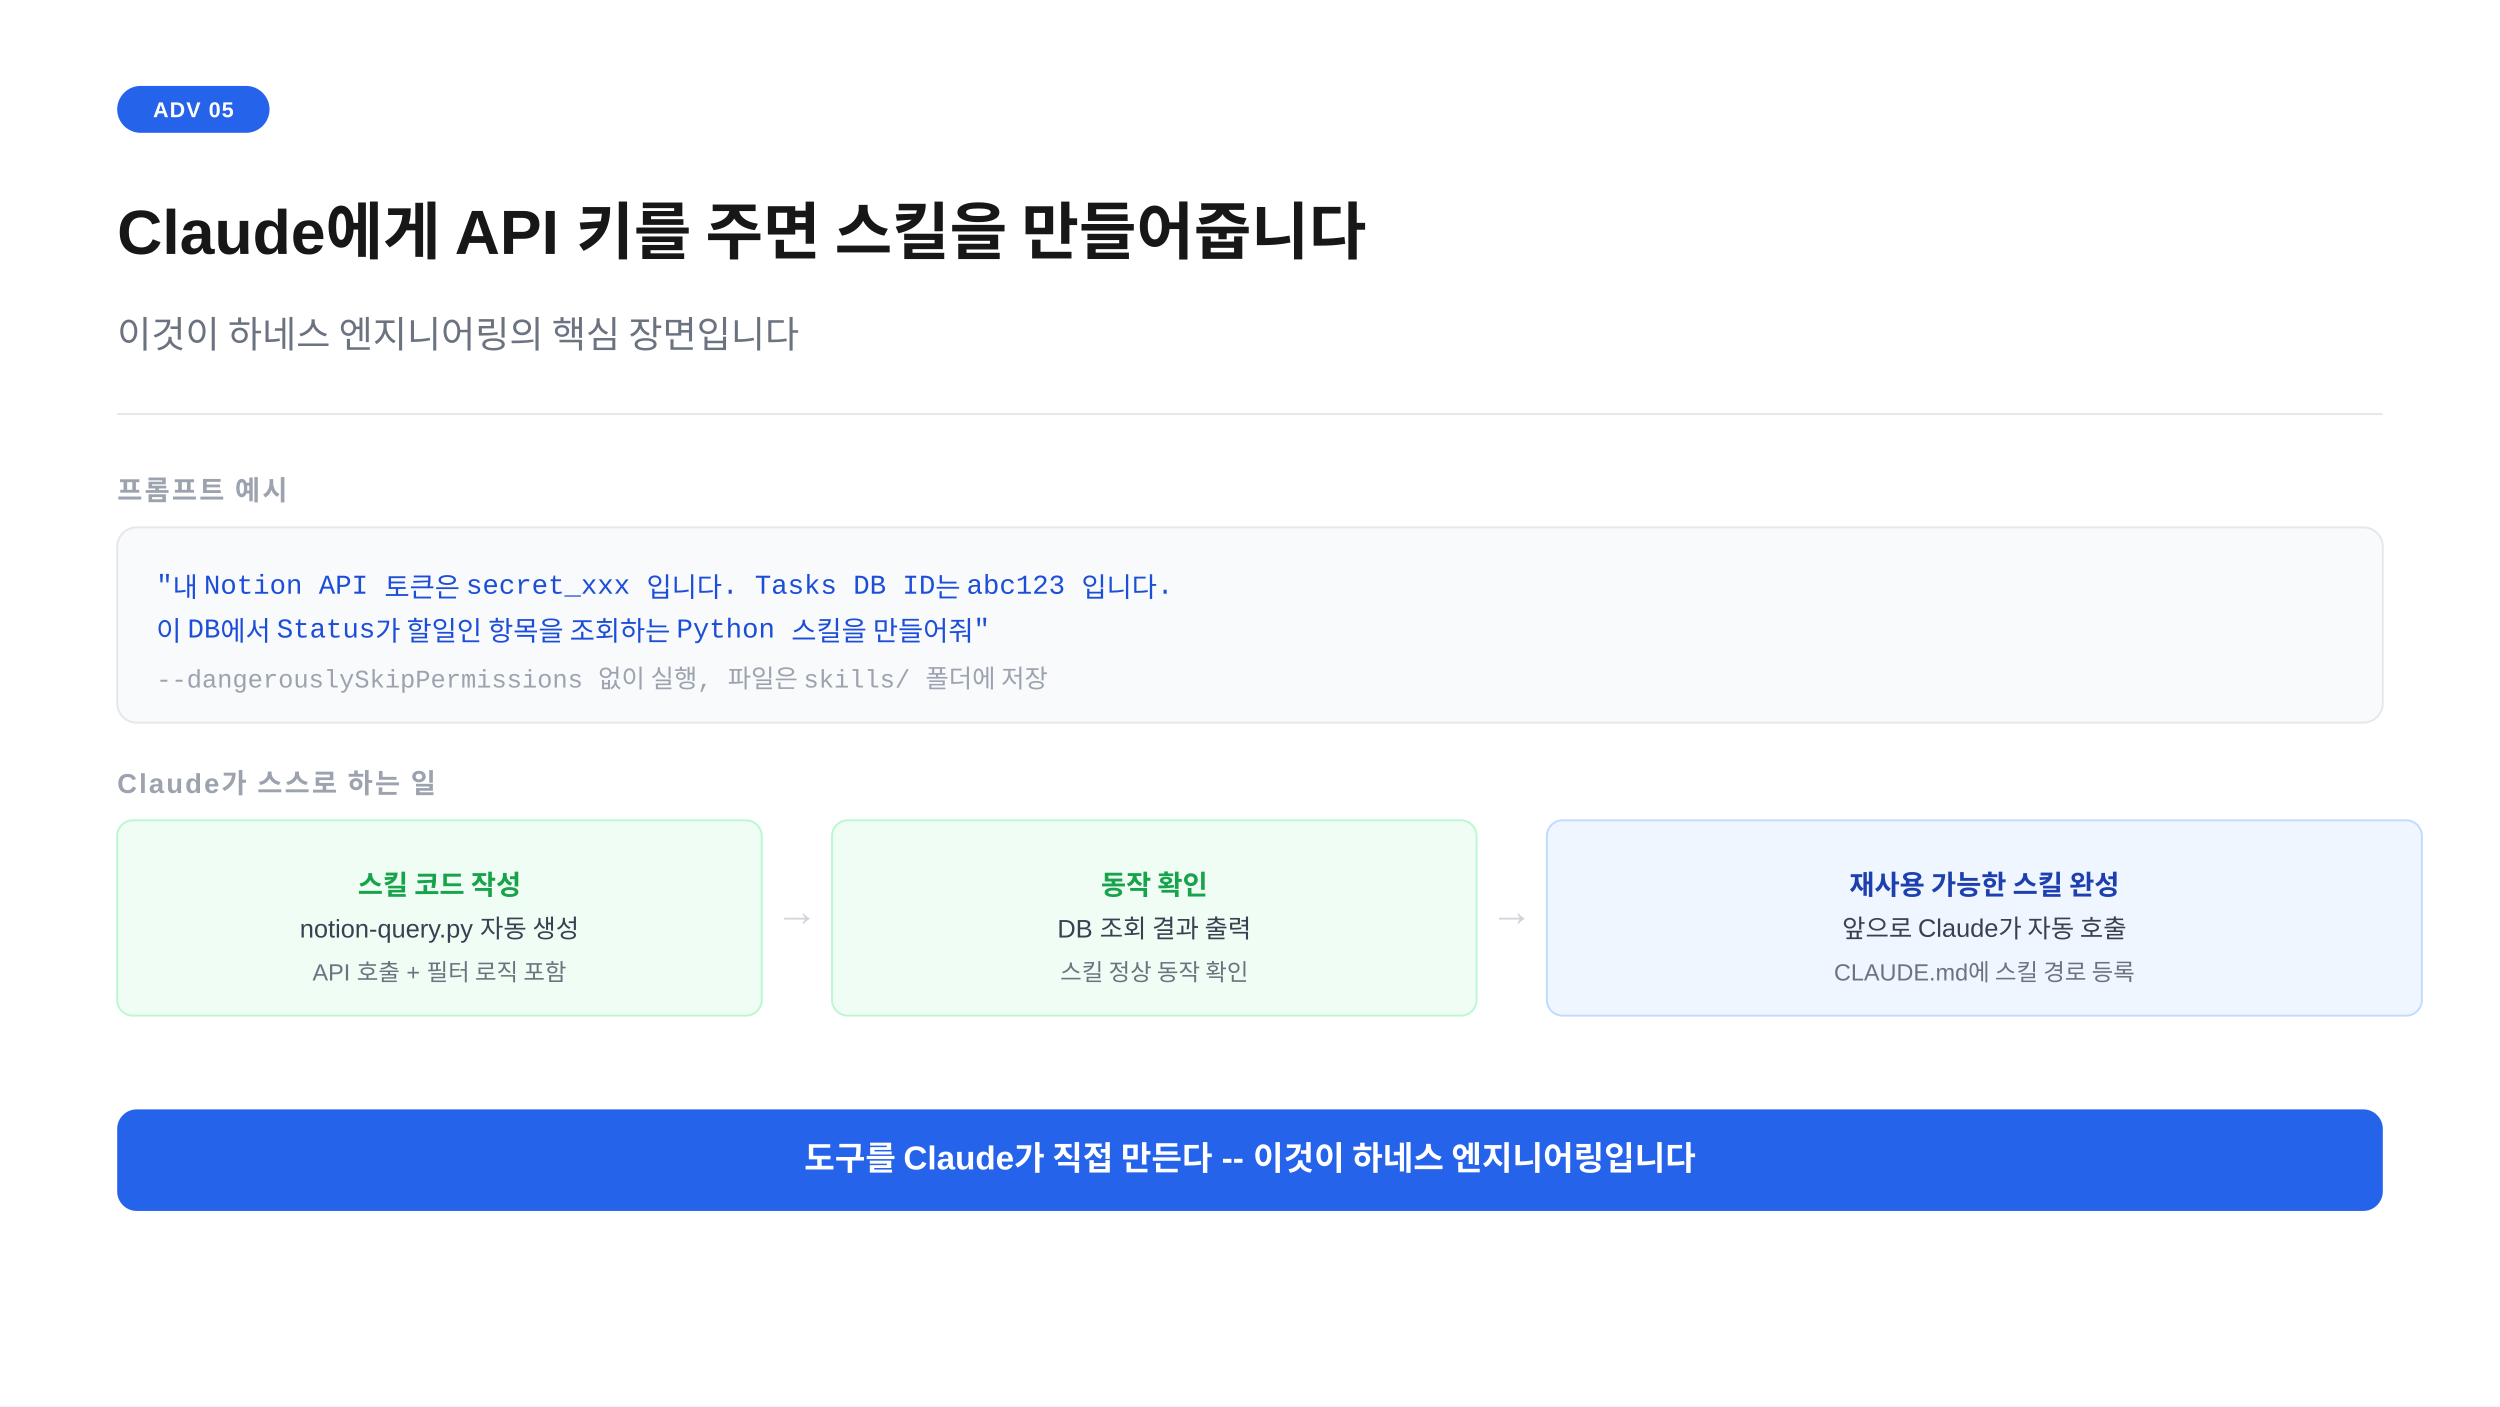
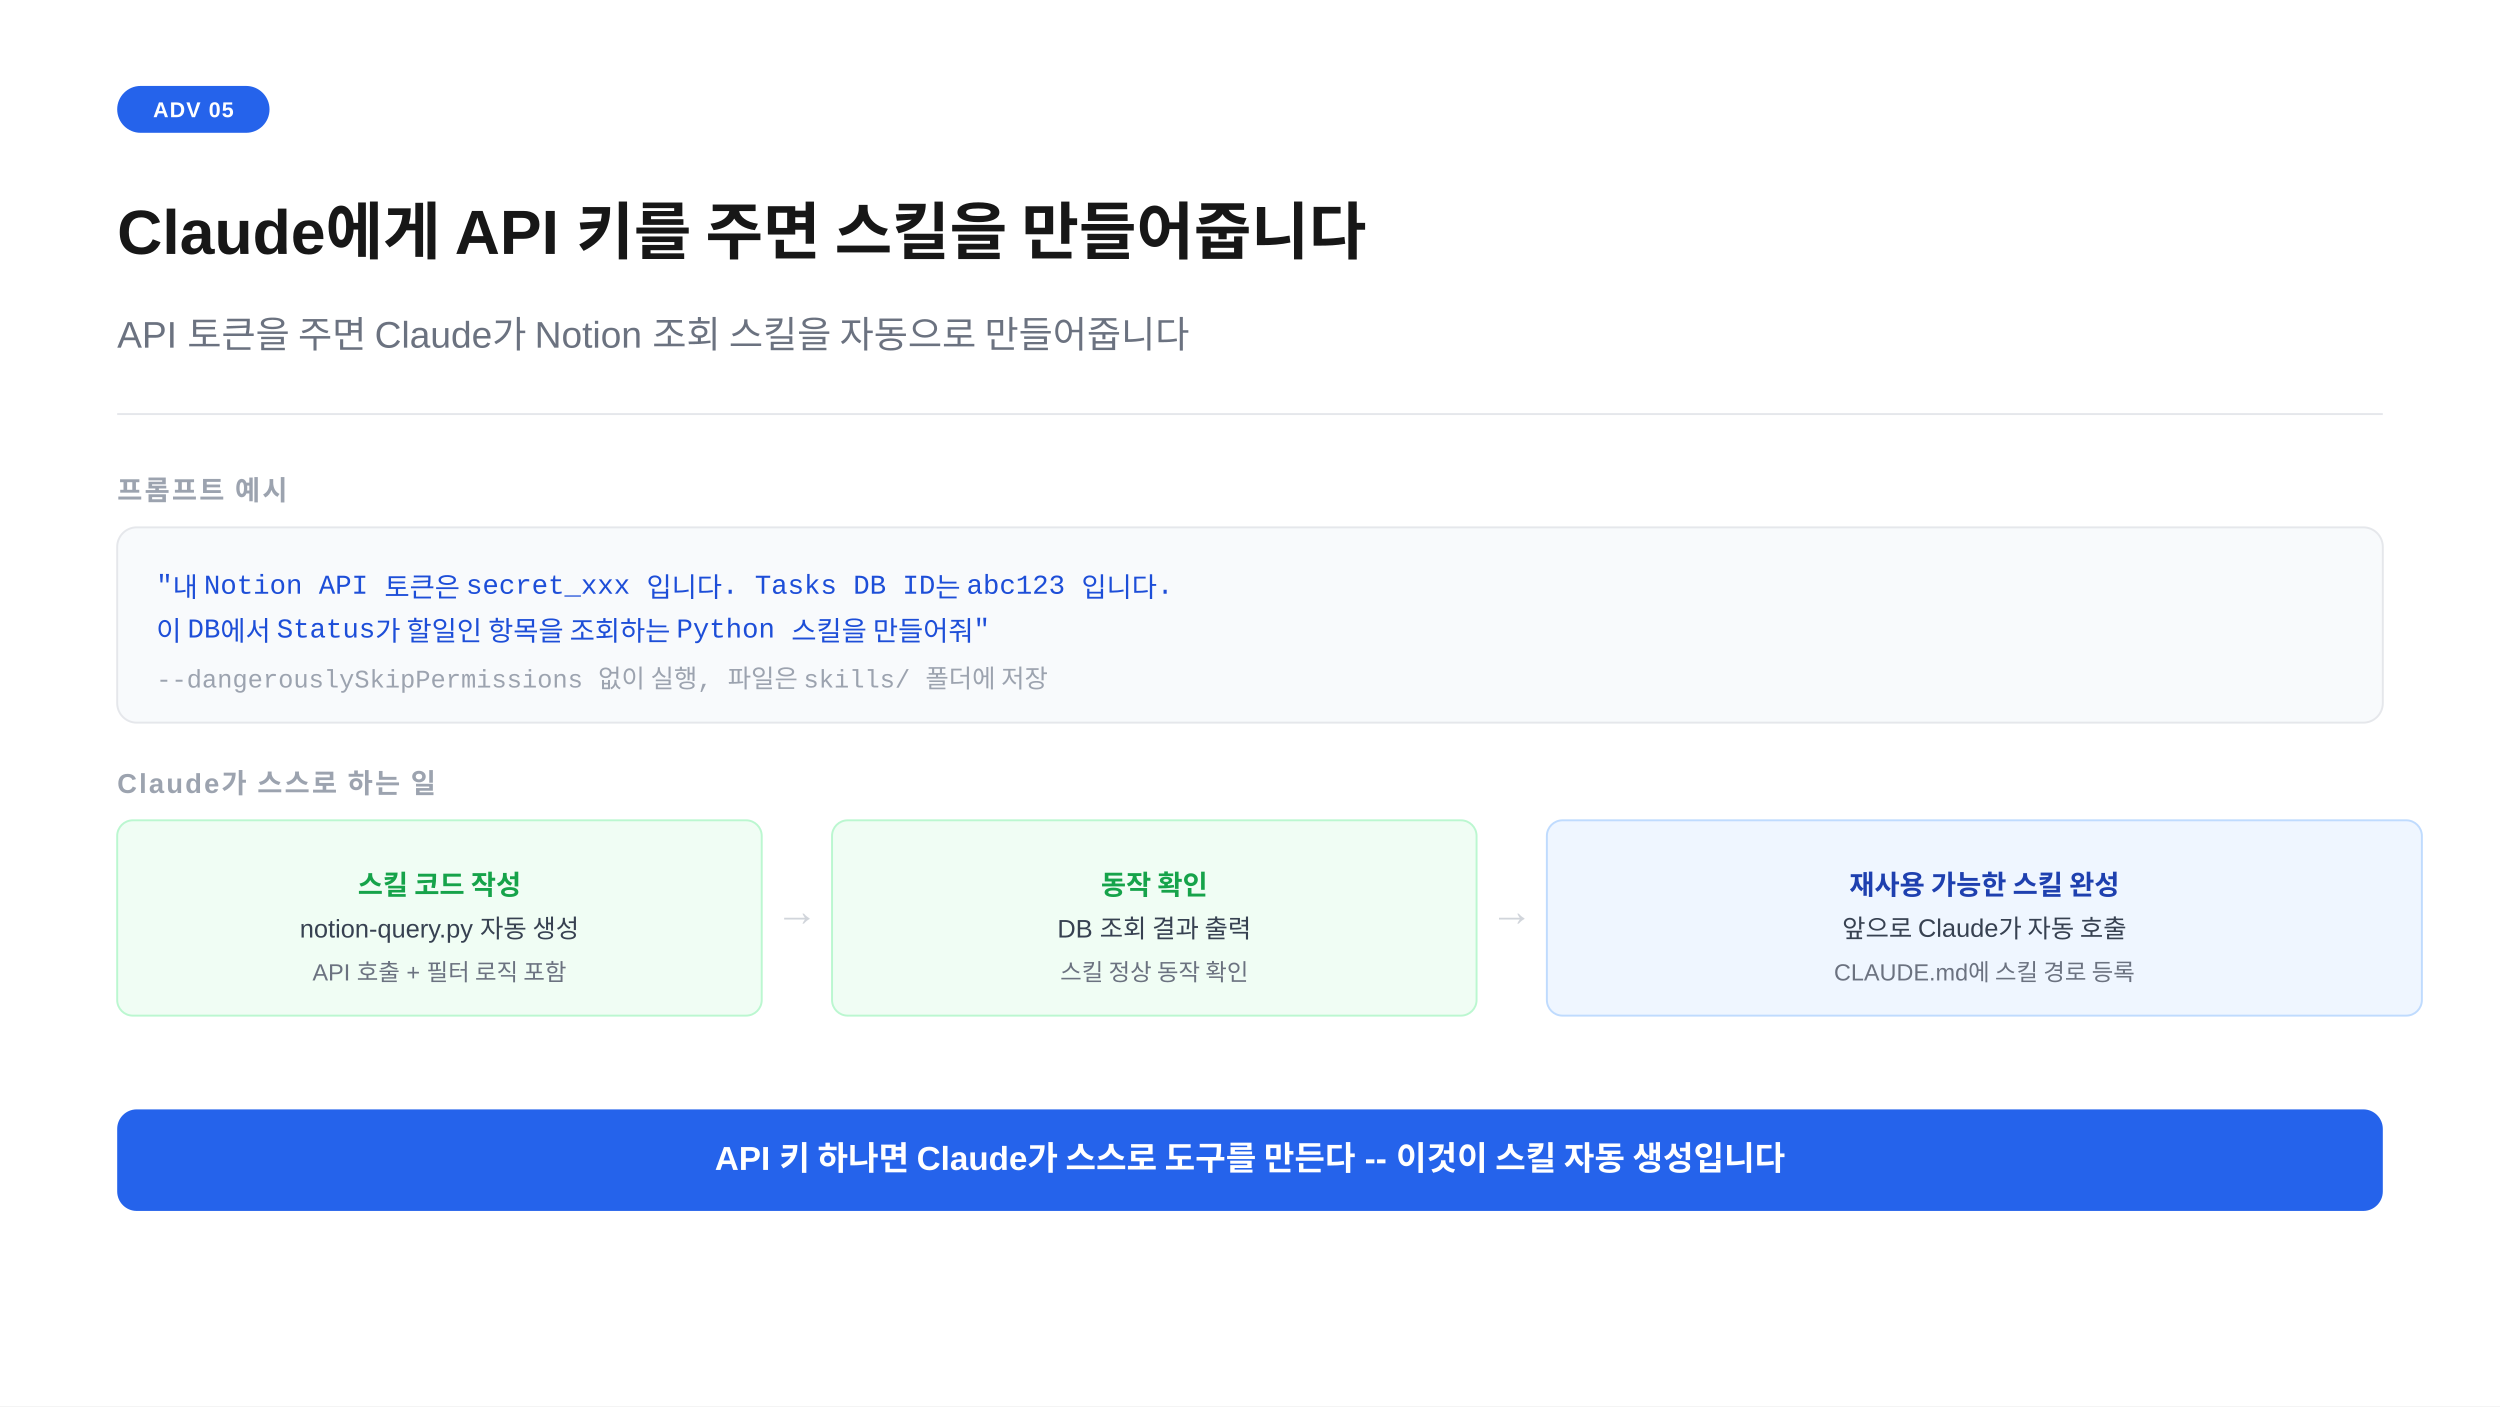
<svg xmlns="http://www.w3.org/2000/svg" width="1280" height="720" viewBox="0 0 1280 720">
  <rect width="1280" height="720" fill="#ffffff" />
  <rect x="60" y="44" width="78" height="24" rx="12" fill="#2563eb" />
  <text x="99" y="60" text-anchor="middle" font-family="-apple-system,BlinkMacSystemFont,'Segoe UI',Arial,sans-serif" font-size="11" font-weight="700" fill="#ffffff" letter-spacing="0.05em">ADV 05</text>
  <text x="60" y="130" font-family="-apple-system,BlinkMacSystemFont,'Segoe UI',Arial,sans-serif" font-size="32" font-weight="700" fill="#171717">Claude에게 API 키를 주면 스킬을 만들어줍니다</text>
-   <text x="60" y="178" font-family="-apple-system,BlinkMacSystemFont,'Segoe UI',Arial,sans-serif" font-size="19" fill="#6b7280">이것이 하네스 엔지니어링의 핵심 장면입니다</text>
+   <text x="60" y="178" font-family="-apple-system,BlinkMacSystemFont,'Segoe UI',Arial,sans-serif" font-size="19" fill="#6b7280">API 토큰을 주면 Claude가 Notion 조회 스킬을 자동으로 만들어줍니다</text>
  <line x1="60" y1="212" x2="1220" y2="212" stroke="#e5e7eb" stroke-width="1" />
  <text x="60" y="256" font-family="-apple-system,BlinkMacSystemFont,'Segoe UI',Arial,sans-serif" font-size="14" font-weight="600" fill="#9ca3af" letter-spacing="0.08em">프롬프트 예시</text>
  <rect x="60" y="270" width="1160" height="100" rx="10" fill="#f8fafc" stroke="#e5e7eb" stroke-width="1" />
  <text x="80" y="304" font-family="'Courier New',Courier,monospace" font-size="14" fill="#1d4ed8">"내 Notion API 토큰은 secret_xxx 입니다. Tasks DB ID는 abc123 입니다.</text>
  <text x="80" y="328" font-family="'Courier New',Courier,monospace" font-size="14" fill="#1d4ed8"> 이 DB에서 Status가 할일인 항목을 조회하는 Python 스킬을 만들어줘"</text>
  <text x="80" y="352" font-family="'Courier New',Courier,monospace" font-size="13" fill="#9ca3af"> --dangerouslySkipPermissions 없이 실행, 파일은 skills/ 폴더에 저장</text>
  <text x="60" y="406" font-family="-apple-system,BlinkMacSystemFont,'Segoe UI',Arial,sans-serif" font-size="14" font-weight="600" fill="#9ca3af" letter-spacing="0.08em">Claude가 스스로 하는 일</text>
  <rect x="60" y="420" width="330" height="100" rx="8" fill="#f0fdf4" stroke="#bbf7d0" stroke-width="1" />
  <text x="225" y="458" text-anchor="middle" font-family="-apple-system,BlinkMacSystemFont,'Segoe UI',Arial,sans-serif" font-size="14" font-weight="700" fill="#16a34a">스킬 코드 작성</text>
  <text x="225" y="480" text-anchor="middle" font-family="-apple-system,BlinkMacSystemFont,'Segoe UI',Arial,sans-serif" font-size="13" fill="#374151">notion-query.py 자동 생성</text>
  <text x="225" y="502" text-anchor="middle" font-family="-apple-system,BlinkMacSystemFont,'Segoe UI',Arial,sans-serif" font-size="12" fill="#6b7280">API 호출 + 필터 로직 포함</text>
  <text x="408" y="474" text-anchor="middle" font-family="-apple-system,BlinkMacSystemFont,'Segoe UI',Arial,sans-serif" font-size="22" fill="#d1d5db">→</text>
  <rect x="426" y="420" width="330" height="100" rx="8" fill="#f0fdf4" stroke="#bbf7d0" stroke-width="1" />
  <text x="591" y="458" text-anchor="middle" font-family="-apple-system,BlinkMacSystemFont,'Segoe UI',Arial,sans-serif" font-size="14" font-weight="700" fill="#16a34a">동작 확인</text>
  <text x="591" y="480" text-anchor="middle" font-family="-apple-system,BlinkMacSystemFont,'Segoe UI',Arial,sans-serif" font-size="13" fill="#374151">DB 조회 결과 출력</text>
  <text x="591" y="502" text-anchor="middle" font-family="-apple-system,BlinkMacSystemFont,'Segoe UI',Arial,sans-serif" font-size="12" fill="#6b7280">스킬 정상 동작 확인</text>
  <text x="774" y="474" text-anchor="middle" font-family="-apple-system,BlinkMacSystemFont,'Segoe UI',Arial,sans-serif" font-size="22" fill="#d1d5db">→</text>
  <rect x="792" y="420" width="448" height="100" rx="8" fill="#eff6ff" stroke="#bfdbfe" stroke-width="1" />
  <text x="1016" y="458" text-anchor="middle" font-family="-apple-system,BlinkMacSystemFont,'Segoe UI',Arial,sans-serif" font-size="14" font-weight="700" fill="#1e40af">재사용 가능한 스킬 완성</text>
  <text x="1016" y="480" text-anchor="middle" font-family="-apple-system,BlinkMacSystemFont,'Segoe UI',Arial,sans-serif" font-size="13" fill="#374151">앞으로 Claude가 자동 호출</text>
  <text x="1016" y="502" text-anchor="middle" font-family="-apple-system,BlinkMacSystemFont,'Segoe UI',Arial,sans-serif" font-size="12" fill="#6b7280">CLAUDE.md에 스킬 경로 등록</text>
  <rect x="60" y="568" width="1160" height="52" rx="10" fill="#2563eb" />
-   <text x="640" y="599" text-anchor="middle" font-family="-apple-system,BlinkMacSystemFont,'Segoe UI',Arial,sans-serif" font-size="17" font-weight="600" fill="#ffffff">도구를 Claude가 직접 만든다  --  이것이 하네스 엔지니어링입니다</text>
+   <text x="640" y="599" text-anchor="middle" font-family="-apple-system,BlinkMacSystemFont,'Segoe UI',Arial,sans-serif" font-size="17" font-weight="600" fill="#ffffff">API 키 하나면 Claude가 스스로 도구를 만든다  --  이것이 스킬 자동 생성입니다</text>
</svg>
